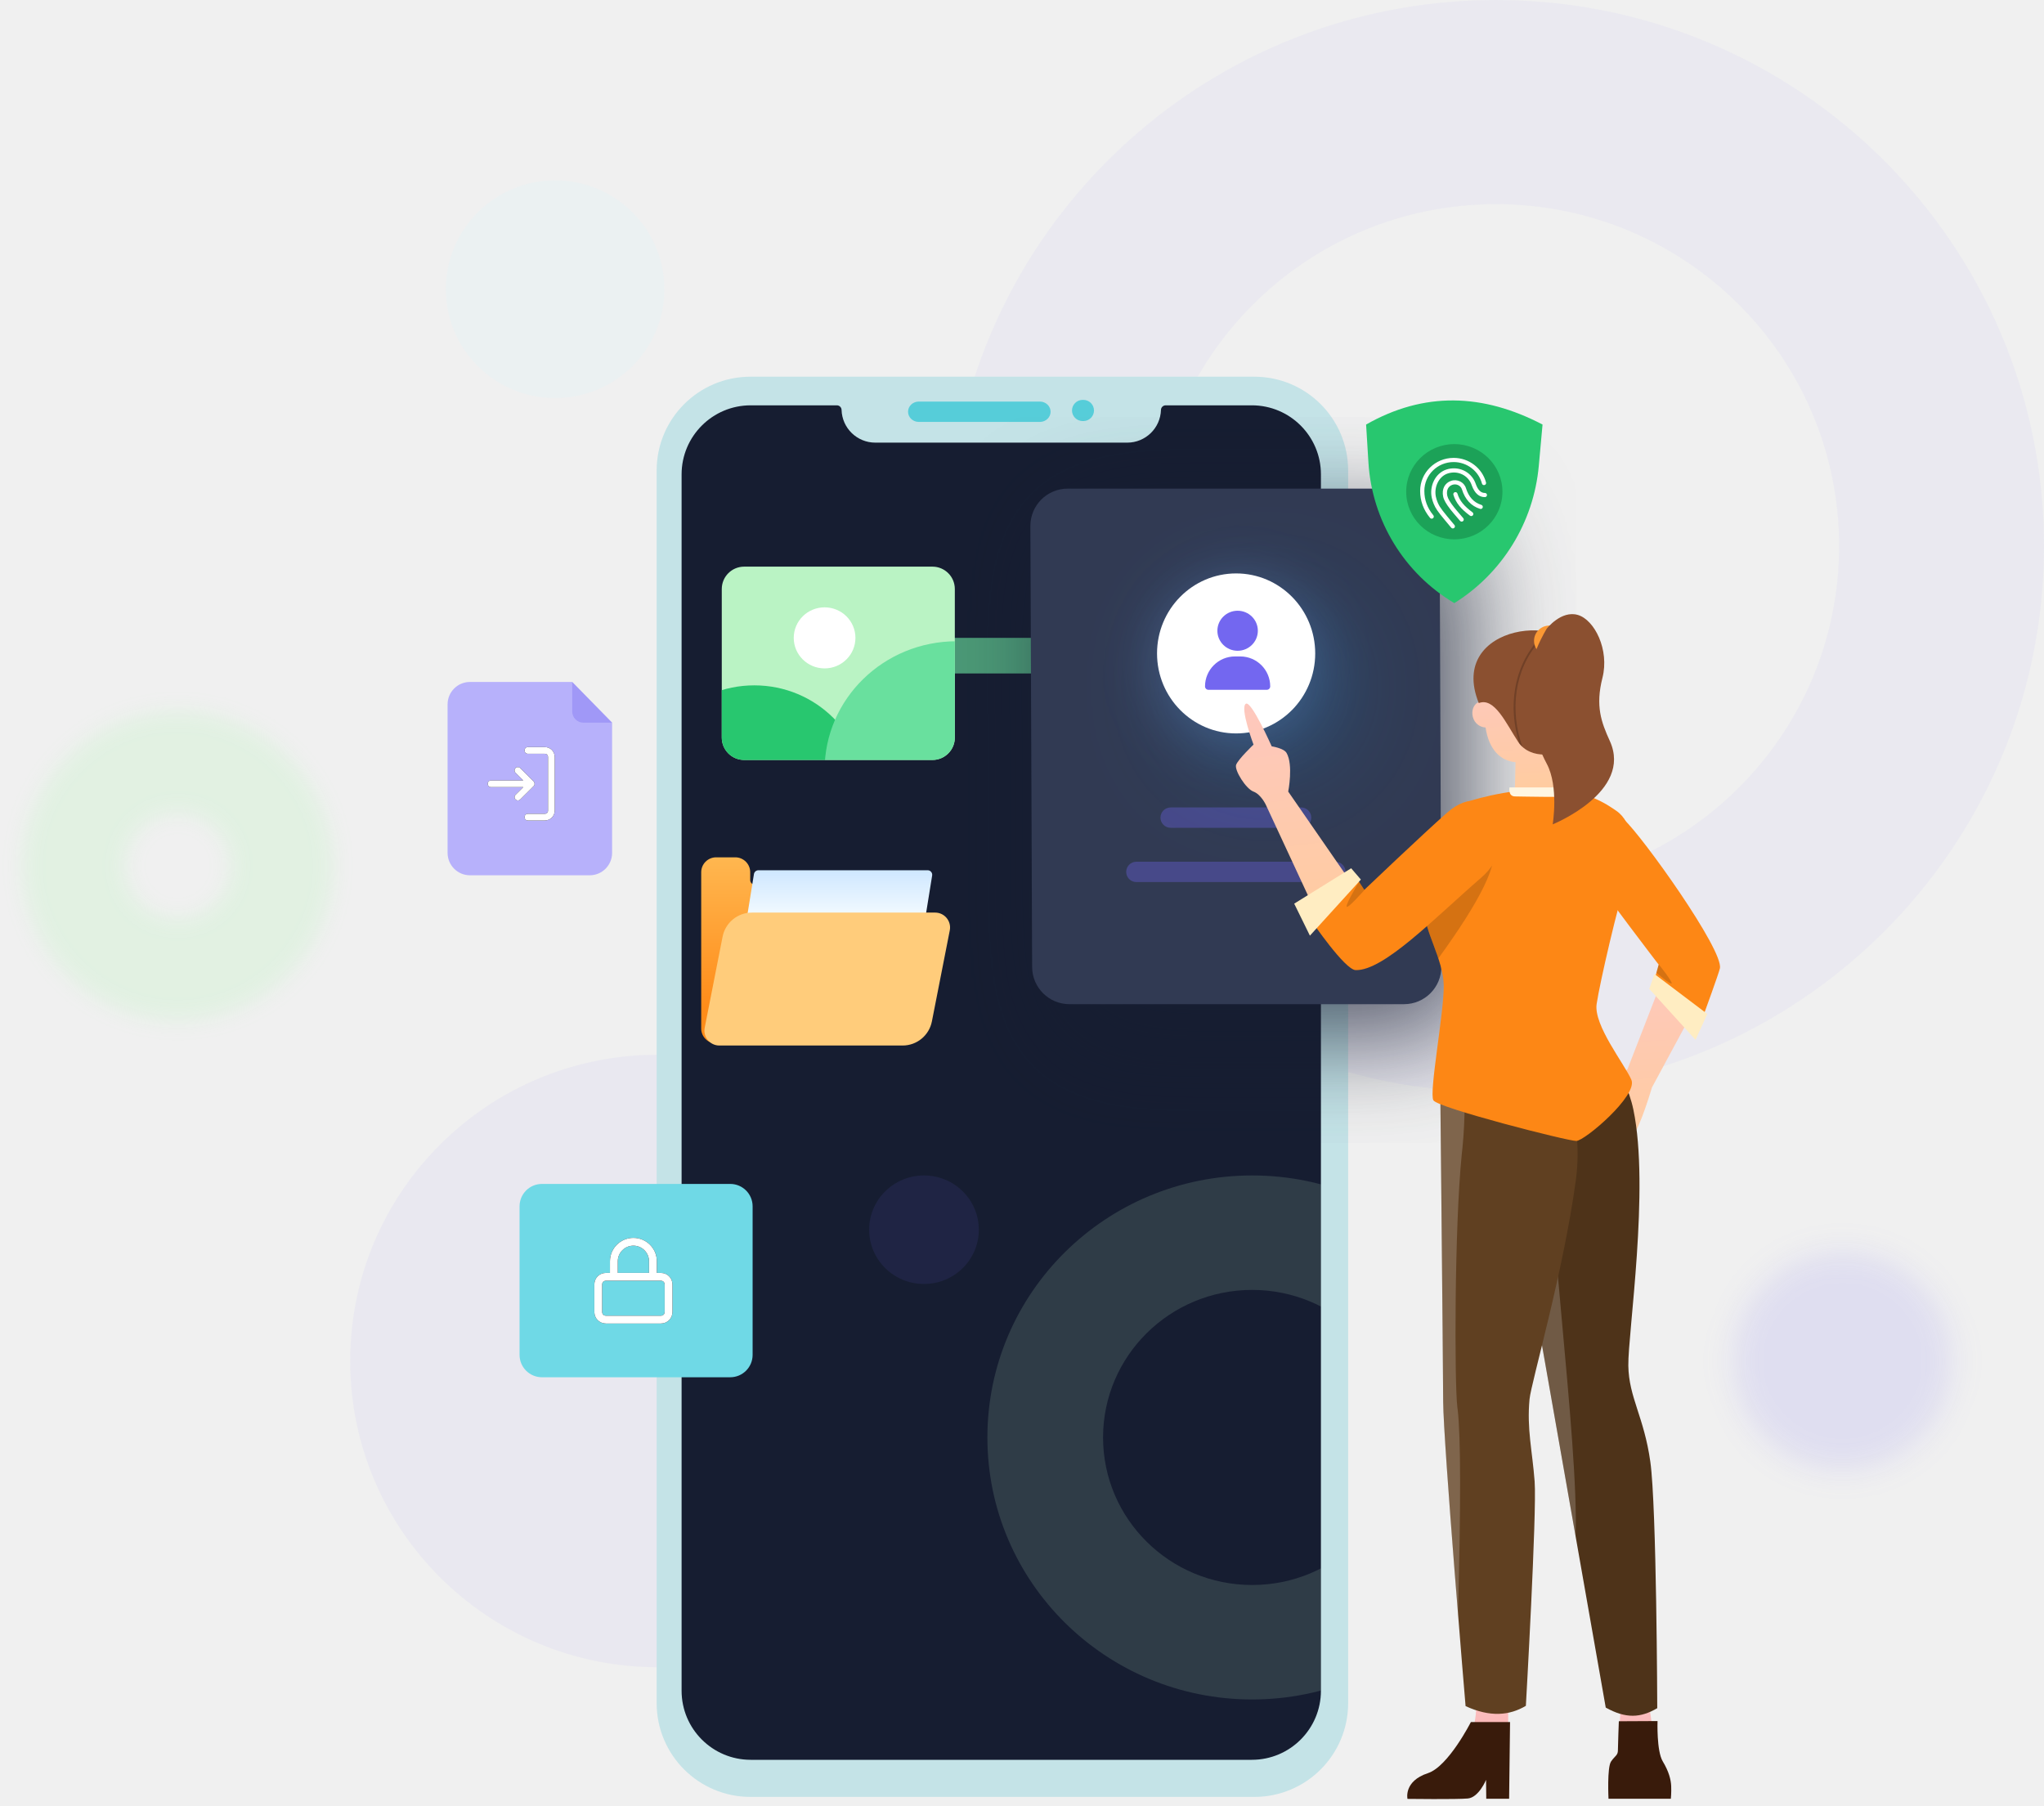
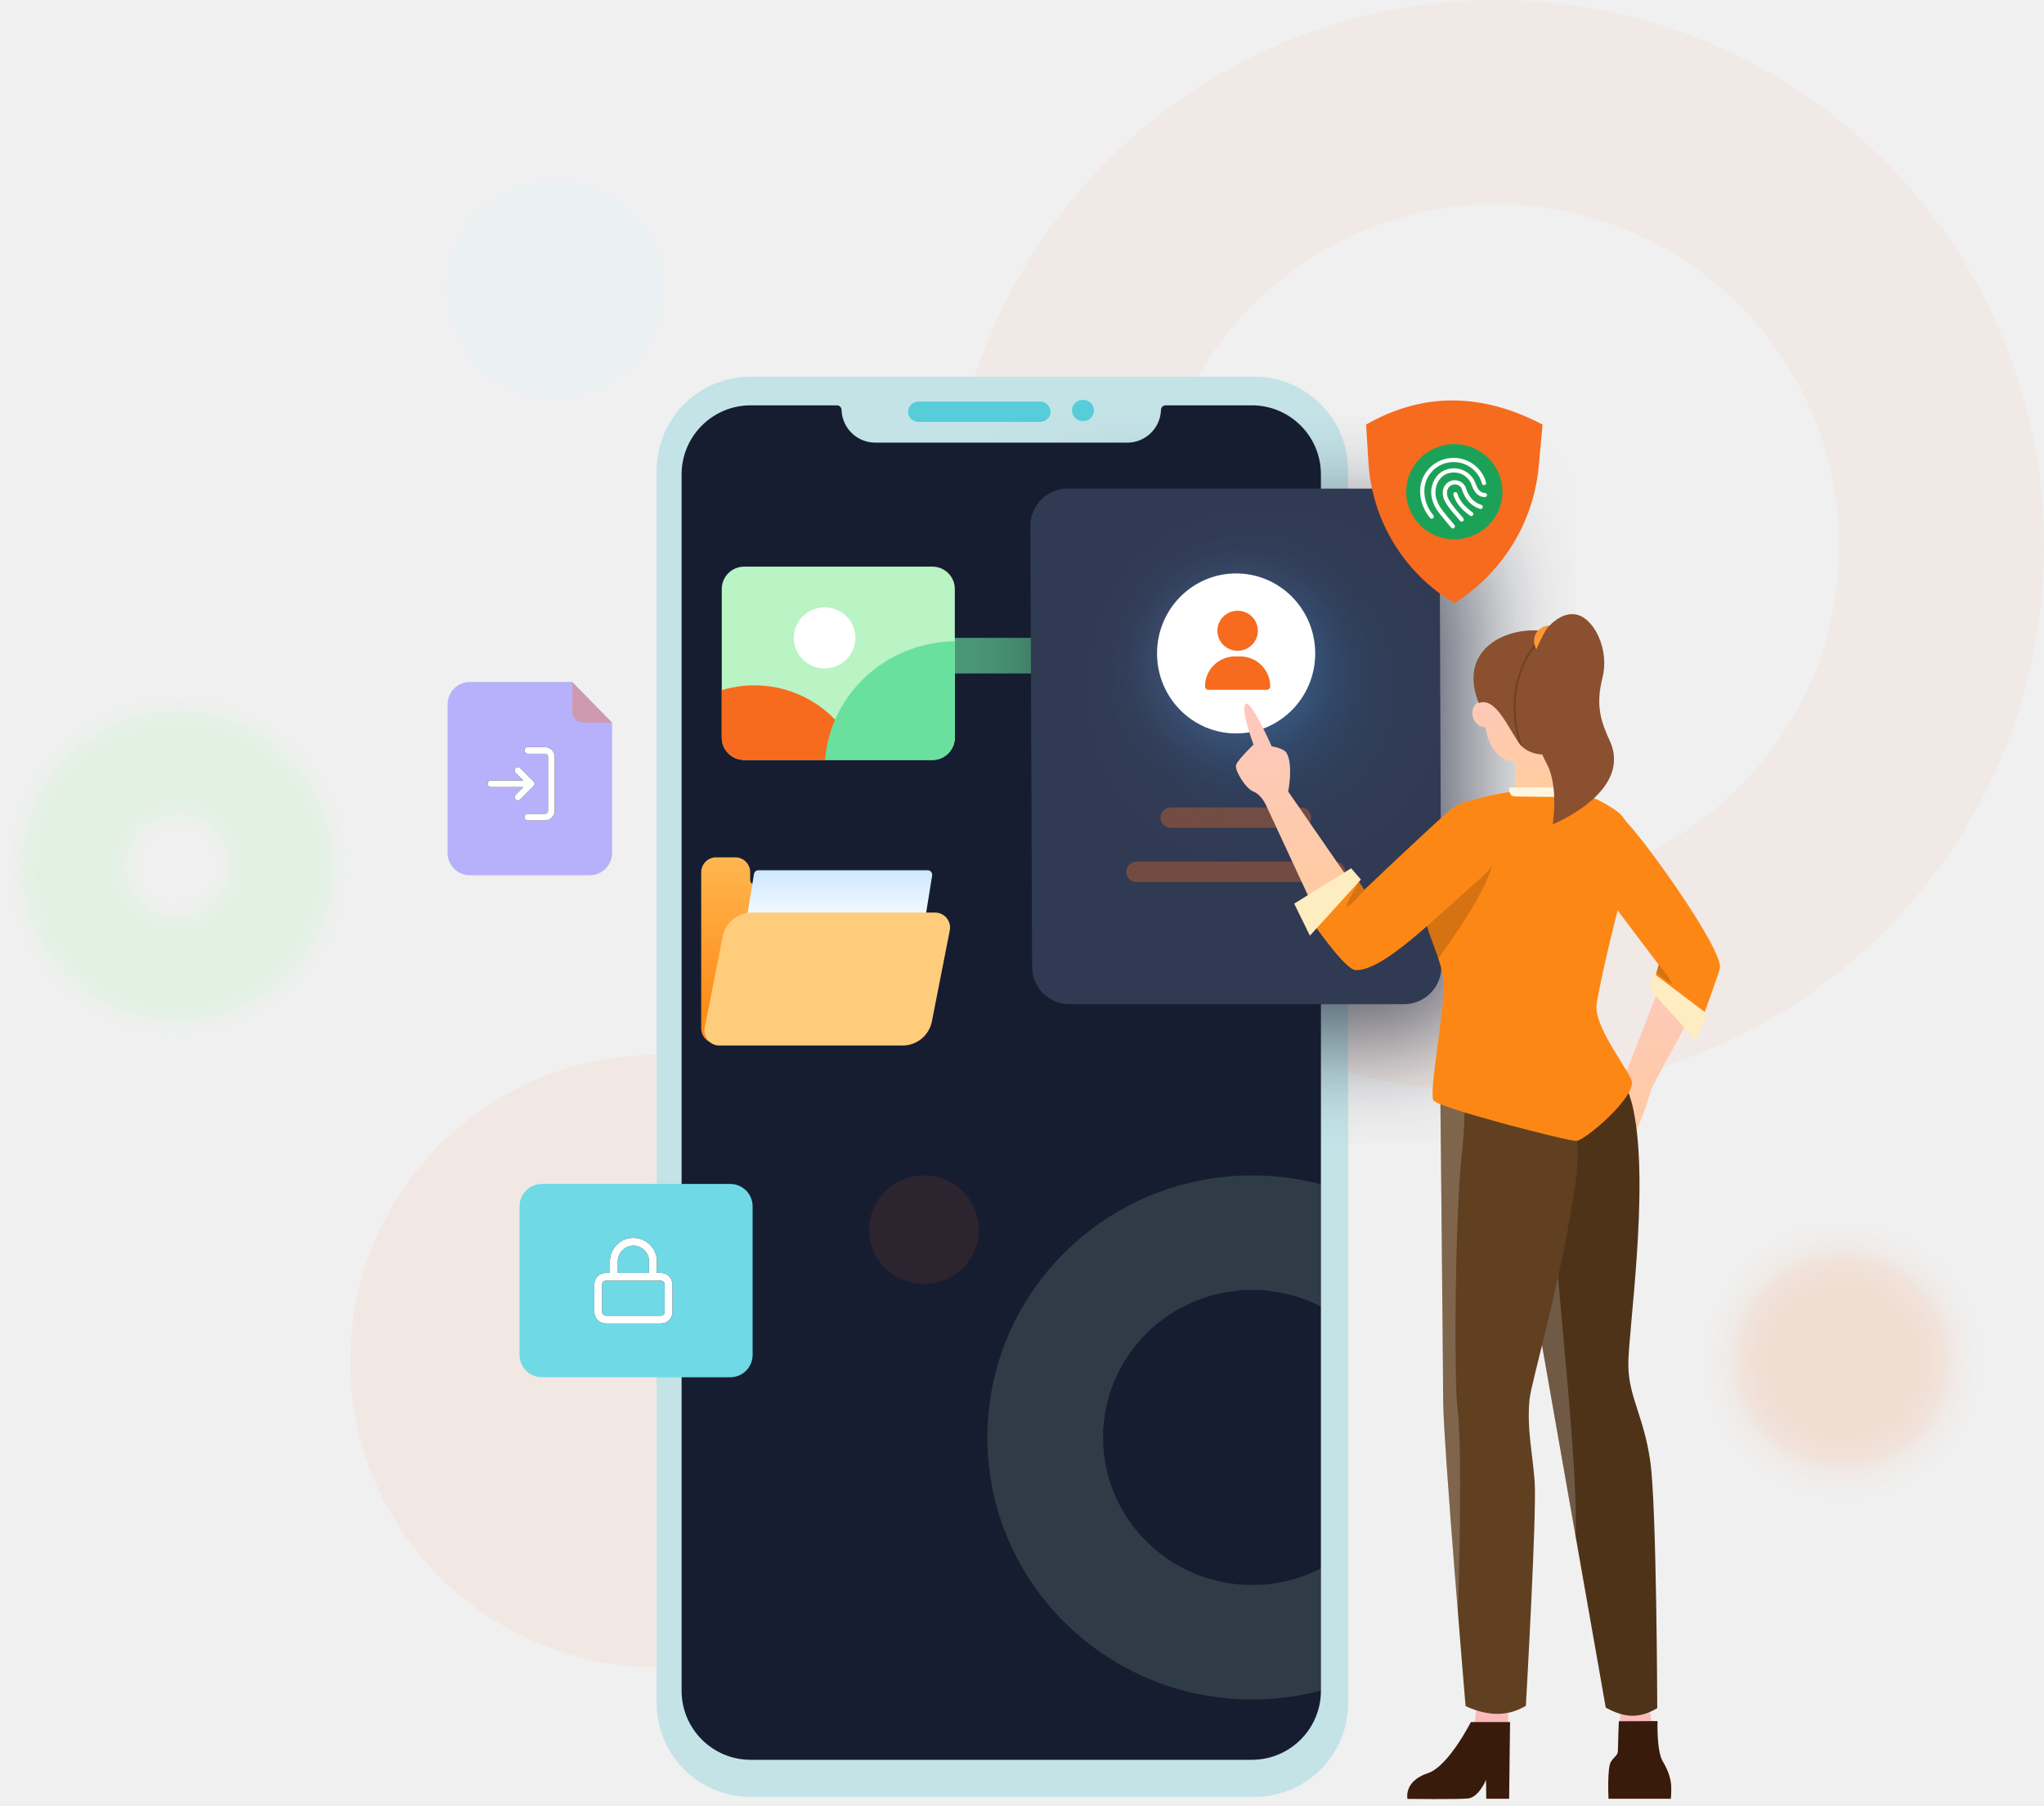
<svg xmlns="http://www.w3.org/2000/svg" width="548" height="484" viewBox="0 0 548 484" fill="none">
  <g id="Illustration">
    <g id="Shape">
-       <path id="Oval" opacity="0.053" fill-rule="evenodd" clip-rule="evenodd" d="M548 146.415C548 65.552 482.211 0 401.056 0C319.901 0 254.111 65.552 254.111 146.415C254.111 227.278 319.901 292.831 401.056 292.831C482.211 292.831 548 227.278 548 146.415ZM309.044 146.415C309.044 95.781 350.239 54.735 401.056 54.735C451.872 54.735 493.067 95.781 493.067 146.415C493.067 197.049 451.872 238.096 401.056 238.096C350.239 238.096 309.044 197.049 309.044 146.415Z" fill="#7367F0" />
+       <path id="Oval" opacity="0.053" fill-rule="evenodd" clip-rule="evenodd" d="M548 146.415C548 65.552 482.211 0 401.056 0C319.901 0 254.111 65.552 254.111 146.415C254.111 227.278 319.901 292.831 401.056 292.831C482.211 292.831 548 227.278 548 146.415ZM309.044 146.415C309.044 95.781 350.239 54.735 401.056 54.735C451.872 54.735 493.067 95.781 493.067 146.415C493.067 197.049 451.872 238.096 401.056 238.096C350.239 238.096 309.044 197.049 309.044 146.415Z" fill="#F66B1D" />
      <g id="Oval_2" opacity="0.141" filter="url(#filter0_f)">
        <path fill-rule="evenodd" clip-rule="evenodd" d="M89.314 232.166C89.314 209.243 70.664 190.659 47.657 190.659C24.651 190.659 6 209.243 6 232.166C6 255.09 24.651 273.673 47.657 273.673C70.664 273.673 89.314 255.09 89.314 232.166ZM33.466 232.166C33.466 224.357 39.82 218.027 47.657 218.027C55.495 218.027 61.848 224.357 61.848 232.166C61.848 239.976 55.495 246.306 47.657 246.306C39.82 246.306 33.466 239.976 33.466 232.166Z" fill="#8BF78F" />
      </g>
-       <ellipse id="Oval_3" cx="176.29" cy="364.898" rx="82.399" ry="82.102" fill="#7367F0" fill-opacity="0.061" />
+       <ellipse id="Oval_3" cx="176.29" cy="364.898" rx="82.399" ry="82.102" fill="#F66B1D" fill-opacity="0.061" />
      <ellipse id="Oval_4" opacity="0.141" cx="148.825" cy="77.541" rx="29.297" ry="29.192" fill="#CEF5FF" />
      <g id="Oval_5" filter="url(#filter1_f)">
-         <ellipse cx="493.983" cy="364.898" rx="29.297" ry="29.192" fill="#7367F0" fill-opacity="0.136" />
+         <ellipse cx="493.983" cy="364.898" rx="29.297" ry="29.192" fill="#F66B1D" fill-opacity="0.136" />
      </g>
    </g>
    <g id="File Organizer">
      <g id="Phone3">
        <path id="Rectangle" fill-rule="evenodd" clip-rule="evenodd" d="M176.051 126.137C176.051 112.254 187.305 101 201.188 101H336.301C350.184 101 361.438 112.254 361.438 126.137V456.637C361.438 470.52 350.184 481.774 336.301 481.774H201.188C187.305 481.774 176.051 470.52 176.051 456.637V126.137Z" fill="#C4E3E7" />
        <g id="Group 48">
          <path id="Rectangle_2" fill-rule="evenodd" clip-rule="evenodd" d="M182.737 127.195C182.737 116.966 191.03 108.673 201.259 108.673H224.364C225.046 108.673 225.605 109.216 225.625 109.898V109.898C225.768 114.787 229.772 118.676 234.663 118.676H302.219C307.11 118.676 311.114 114.787 311.257 109.898V109.898C311.277 109.216 311.835 108.673 312.518 108.673H335.622C345.852 108.673 354.144 116.966 354.144 127.195V453.306C354.144 463.535 345.852 471.828 335.622 471.828H201.259C191.03 471.828 182.737 463.535 182.737 453.306V127.195Z" fill="#161D31" />
          <mask id="mask0" mask-type="alpha" maskUnits="userSpaceOnUse" x="182" y="108" width="173" height="364">
            <path id="Rectangle_3" fill-rule="evenodd" clip-rule="evenodd" d="M182.737 127.195C182.737 116.966 191.03 108.673 201.259 108.673H224.364C225.046 108.673 225.605 109.216 225.625 109.898V109.898C225.768 114.787 229.772 118.676 234.663 118.676H302.219C307.11 118.676 311.114 114.787 311.257 109.898V109.898C311.277 109.216 311.835 108.673 312.518 108.673H335.622C345.852 108.673 354.144 116.966 354.144 127.195V453.306C354.144 463.535 345.852 471.828 335.622 471.828H201.259C191.03 471.828 182.737 463.535 182.737 453.306V127.195Z" fill="white" />
          </mask>
          <g mask="url(#mask0)">
-             <ellipse id="Oval_6" opacity="0.099" cx="247.722" cy="329.703" rx="14.702" ry="14.55" fill="#7367F0" />
+             <ellipse id="Oval_6" opacity="0.099" cx="247.722" cy="329.703" rx="14.702" ry="14.55" fill="#F66B1D" />
            <path id="Oval_7" opacity="0.141" fill-rule="evenodd" clip-rule="evenodd" d="M335.704 315.153C374.906 315.153 406.686 346.604 406.686 385.401C406.686 424.198 374.906 455.649 335.704 455.649C296.501 455.649 264.722 424.198 264.722 385.401C264.722 346.604 296.501 315.153 335.704 315.153ZM335.704 345.844C313.629 345.844 295.733 363.555 295.733 385.401C295.733 407.248 313.629 424.958 335.704 424.958C357.779 424.958 375.674 407.248 375.674 385.401C375.674 363.555 357.779 345.844 335.704 345.844Z" fill="#C8F5D0" />
            <path id="Rectangle_4" fill-rule="evenodd" clip-rule="evenodd" d="M203.617 175.795C203.617 173.158 205.755 171.021 208.391 171.021H329.781C332.417 171.021 334.555 173.158 334.555 175.795V175.795C334.555 178.431 332.417 180.569 329.781 180.569H208.391C205.755 180.569 203.617 178.431 203.617 175.795V175.795Z" fill="#68DE9E" fill-opacity="0.642" />
          </g>
        </g>
        <path id="Path" d="M278.793 107.666C280.378 107.666 281.664 108.888 281.664 110.394C281.664 111.868 280.435 113.068 278.898 113.121L278.793 113.122H246.324C244.738 113.122 243.452 111.901 243.452 110.394C243.452 108.921 244.681 107.721 246.218 107.668L246.324 107.666H278.793Z" fill="#56CDD9" />
        <path id="Path_2" d="M290.429 107.211C292.015 107.211 293.301 108.484 293.301 110.053C293.301 111.588 292.072 112.838 290.535 112.893L290.429 112.895H290.279C288.693 112.895 287.407 111.623 287.407 110.053C287.407 108.519 288.636 107.268 290.173 107.213L290.279 107.211H290.429Z" fill="#56CDD9" />
      </g>
      <g id="Icon54">
        <g id="Group 37">
          <path id="Rectangle_5" fill-rule="evenodd" clip-rule="evenodd" d="M187.996 233.861C187.996 231.652 189.787 229.861 191.996 229.861L197.132 229.861C199.341 229.861 201.132 231.652 201.132 233.861V235.965C201.132 236.638 201.678 237.184 202.351 237.184H243.654C245.864 237.184 247.654 238.975 247.654 241.184V275.755C247.654 277.964 245.864 279.755 243.654 279.755H191.996C189.787 279.755 187.996 277.964 187.996 275.755V233.861Z" fill="url(#paint0_linear)" />
          <path id="Rectangle_6" fill-rule="evenodd" clip-rule="evenodd" d="M202.134 234.351C202.23 233.76 202.74 233.326 203.338 233.326H248.707C249.458 233.326 250.031 233.998 249.911 234.739L243.1 276.997C243.005 277.588 242.495 278.022 241.897 278.022H196.527C195.776 278.022 195.204 277.35 195.323 276.609L202.134 234.351Z" fill="url(#paint1_linear)" />
          <path id="Rectangle_7" fill-rule="evenodd" clip-rule="evenodd" d="M250.713 244.677C253.232 244.677 255.124 246.976 254.638 249.448L249.842 273.86C249.105 277.612 245.816 280.318 241.992 280.318H192.858C190.34 280.318 188.448 278.018 188.933 275.547L193.73 251.135C194.467 247.383 197.756 244.677 201.579 244.677L250.713 244.677Z" fill="#FFCC7B" />
        </g>
      </g>
      <g id="Group 28">
        <path id="Rectangle_8" fill-rule="evenodd" clip-rule="evenodd" d="M120 188.842C120 185.528 122.686 182.842 126 182.842H153.414L164.105 193.754V228.675C164.105 231.989 161.419 234.675 158.105 234.675H126C122.686 234.675 120 231.989 120 228.675V188.842Z" fill="#B7B1FB" />
        <g id="Icon">
          <path id="Mask" fill-rule="evenodd" clip-rule="evenodd" d="M146.031 219.984C147.557 219.984 148.724 218.821 148.724 217.3V202.986C148.724 201.465 147.557 200.302 146.031 200.302H141.543C141.005 200.302 140.646 200.66 140.646 201.197C140.646 201.734 141.005 202.092 141.543 202.092H146.031C146.57 202.092 146.929 202.45 146.929 202.986V217.3C146.929 217.837 146.57 218.195 146.031 218.195H141.543C141.005 218.195 140.646 218.553 140.646 219.089C140.646 219.626 141.005 219.984 141.543 219.984H146.031ZM143.249 209.785C143.338 210.054 143.338 210.322 143.249 210.501C143.249 210.591 143.159 210.68 143.069 210.77L139.479 214.348C139.299 214.527 139.03 214.616 138.85 214.616C138.671 214.616 138.401 214.527 138.222 214.348C137.863 213.99 137.863 213.453 138.222 213.096L140.286 211.038H131.669C131.131 211.038 130.771 210.68 130.771 210.143C130.771 209.607 131.131 209.249 131.669 209.249H140.286L138.222 207.191C137.863 206.833 137.863 206.296 138.222 205.939C138.581 205.581 139.12 205.581 139.479 205.939L143.069 209.517C143.114 209.562 143.136 209.607 143.159 209.651C143.181 209.696 143.204 209.741 143.249 209.785Z" fill="black" />
          <mask id="mask1" mask-type="alpha" maskUnits="userSpaceOnUse" x="130" y="200" width="19" height="20">
            <path id="Mask_2" fill-rule="evenodd" clip-rule="evenodd" d="M146.031 219.984C147.557 219.984 148.724 218.821 148.724 217.3V202.986C148.724 201.465 147.557 200.302 146.031 200.302H141.543C141.005 200.302 140.646 200.66 140.646 201.197C140.646 201.734 141.005 202.092 141.543 202.092H146.031C146.57 202.092 146.929 202.45 146.929 202.986V217.3C146.929 217.837 146.57 218.195 146.031 218.195H141.543C141.005 218.195 140.646 218.553 140.646 219.089C140.646 219.626 141.005 219.984 141.543 219.984H146.031ZM143.249 209.785C143.338 210.054 143.338 210.322 143.249 210.501C143.249 210.591 143.159 210.68 143.069 210.77L139.479 214.348C139.299 214.527 139.03 214.616 138.85 214.616C138.671 214.616 138.401 214.527 138.222 214.348C137.863 213.99 137.863 213.453 138.222 213.096L140.286 211.038H131.669C131.131 211.038 130.771 210.68 130.771 210.143C130.771 209.607 131.131 209.249 131.669 209.249H140.286L138.222 207.191C137.863 206.833 137.863 206.296 138.222 205.939C138.581 205.581 139.12 205.581 139.479 205.939L143.069 209.517C143.114 209.562 143.136 209.607 143.159 209.651C143.181 209.696 143.204 209.741 143.249 209.785Z" fill="white" />
          </mask>
          <g mask="url(#mask1)">
            <g id="Icon Color">
              <rect id="ð¨ Icon Color" x="128.977" y="199.408" width="21.543" height="21.471" fill="white" />
            </g>
          </g>
        </g>
-         <path id="Path_3" opacity="0.34" d="M164.106 193.754H156.414C154.757 193.754 153.414 192.411 153.414 190.754V182.842L164.106 193.754Z" fill="#7367F0" />
+         <path id="Path_3" opacity="0.34" d="M164.106 193.754H156.414C154.757 193.754 153.414 192.411 153.414 190.754V182.842L164.106 193.754Z" fill="#F66B1D" />
      </g>
      <g id="Group">
        <path id="Rectangle_9" fill-rule="evenodd" clip-rule="evenodd" d="M139.296 323.427C139.296 320.113 141.982 317.427 145.296 317.427H195.778C199.092 317.427 201.778 320.113 201.778 323.427V363.26C201.778 366.574 199.092 369.26 195.778 369.26H145.296C141.982 369.26 139.296 366.574 139.296 363.26V323.427Z" fill="#6FD9E6" />
        <g id="Icon_2">
          <path id="Mask_3" fill-rule="evenodd" clip-rule="evenodd" d="M177.147 341.283H176.1V338.152C176.1 334.708 173.272 331.89 169.816 331.89C166.36 331.89 163.533 334.708 163.533 338.152V341.283H162.485C160.705 341.283 159.344 342.64 159.344 344.415V351.721C159.344 353.495 160.705 354.852 162.485 354.852H177.147C178.927 354.852 180.289 353.495 180.289 351.721V344.415C180.289 342.64 178.927 341.283 177.147 341.283ZM165.627 338.152C165.627 335.856 167.512 333.977 169.816 333.977C172.12 333.977 174.005 335.856 174.005 338.152V341.283H165.627V338.152ZM177.147 352.764C177.775 352.764 178.194 352.347 178.194 351.721V344.415C178.194 343.788 177.775 343.371 177.147 343.371H162.485C161.857 343.371 161.438 343.788 161.438 344.415V351.721C161.438 352.347 161.857 352.764 162.485 352.764H177.147Z" fill="black" />
          <mask id="mask2" mask-type="alpha" maskUnits="userSpaceOnUse" x="159" y="331" width="22" height="24">
            <path id="Mask_4" fill-rule="evenodd" clip-rule="evenodd" d="M177.147 341.283H176.1V338.152C176.1 334.708 173.272 331.89 169.816 331.89C166.36 331.89 163.533 334.708 163.533 338.152V341.283H162.485C160.705 341.283 159.344 342.64 159.344 344.415V351.721C159.344 353.495 160.705 354.852 162.485 354.852H177.147C178.927 354.852 180.289 353.495 180.289 351.721V344.415C180.289 342.64 178.927 341.283 177.147 341.283ZM165.627 338.152C165.627 335.856 167.512 333.977 169.816 333.977C172.12 333.977 174.005 335.856 174.005 338.152V341.283H165.627V338.152ZM177.147 352.764C177.775 352.764 178.194 352.347 178.194 351.721V344.415C178.194 343.788 177.775 343.371 177.147 343.371H162.485C161.857 343.371 161.438 343.788 161.438 344.415V351.721C161.438 352.347 161.857 352.764 162.485 352.764H177.147Z" fill="white" />
          </mask>
          <g mask="url(#mask2)">
            <g id="Icon Color_2">
              <rect id="ð¨ Icon Color_2" x="157.249" y="330.846" width="25.134" height="25.049" fill="white" />
            </g>
          </g>
        </g>
      </g>
      <g id="Group 34">
        <path id="Rectangle_10" d="M193.509 157.924C193.509 154.61 196.195 151.924 199.509 151.924H249.991C253.305 151.924 255.991 154.61 255.991 157.924V197.757C255.991 201.071 253.305 203.757 249.991 203.757H199.509C196.195 203.757 193.509 201.071 193.509 197.757V157.924Z" fill="#BAF3C4" />
        <mask id="mask3" mask-type="alpha" maskUnits="userSpaceOnUse" x="193" y="151" width="63" height="53">
          <path id="Rectangle_11" d="M193.509 157.924C193.509 154.61 196.195 151.924 199.509 151.924H249.991C253.305 151.924 255.991 154.61 255.991 157.924V197.757C255.991 201.071 253.305 203.757 249.991 203.757H199.509C196.195 203.757 193.509 201.071 193.509 197.757V157.924Z" fill="white" />
        </mask>
        <g mask="url(#mask3)">
          <ellipse id="Oval_8" cx="221.074" cy="171.021" rx="8.27" ry="8.184" fill="white" />
-           <ellipse id="Oval_9" cx="202.238" cy="213.306" rx="29.863" ry="29.554" fill="#28C76F" />
+           <ellipse id="Oval_9" cx="202.238" cy="213.306" rx="29.863" ry="29.554" fill="#F66B1D" />
          <ellipse id="Oval_10" cx="256.45" cy="206.485" rx="35.376" ry="34.556" fill="#69E09E" />
        </g>
      </g>
      <g id="Group 23">
        <g id="Rectangle_12" filter="url(#filter2_d)">
          <path fill-rule="evenodd" clip-rule="evenodd" d="M276.246 141.049C276.224 135.51 280.708 131.009 286.246 131.009L375.958 131.009C381.465 131.009 385.936 135.462 385.958 140.969L386.429 259.191C386.451 264.729 381.968 269.231 376.429 269.231H286.718C281.21 269.231 276.74 264.778 276.718 259.271L276.246 141.049Z" fill="#313A53" />
        </g>
-         <path id="Rectangle_13" opacity="0.34" d="M311.123 219.216C311.123 217.71 312.344 216.488 313.851 216.488H348.825C350.332 216.488 351.553 217.71 351.553 219.216V219.216C351.553 220.723 350.332 221.944 348.825 221.944H313.851C312.344 221.944 311.123 220.723 311.123 219.216V219.216Z" fill="#7367F0" />
-         <path id="Rectangle_14" opacity="0.34" d="M301.935 233.766C301.935 232.259 303.156 231.038 304.663 231.038H358.014C359.52 231.038 360.742 232.259 360.742 233.766V233.766C360.742 235.273 359.52 236.494 358.014 236.494H304.663C303.156 236.494 301.935 235.273 301.935 233.766V233.766Z" fill="#7367F0" />
+         <path id="Rectangle_13" opacity="0.34" d="M311.123 219.216C311.123 217.71 312.344 216.488 313.851 216.488H348.825C350.332 216.488 351.553 217.71 351.553 219.216V219.216C351.553 220.723 350.332 221.944 348.825 221.944H313.851C312.344 221.944 311.123 220.723 311.123 219.216V219.216Z" fill="#F66B1D" />
+         <path id="Rectangle_14" opacity="0.34" d="M301.935 233.766C301.935 232.259 303.156 231.038 304.663 231.038H358.014C359.52 231.038 360.742 232.259 360.742 233.766V233.766C360.742 235.273 359.52 236.494 358.014 236.494H304.663C303.156 236.494 301.935 235.273 301.935 233.766V233.766Z" fill="#F66B1D" />
        <g id="Icon8">
          <g id="Oval_11" filter="url(#filter3_dd)">
            <ellipse cx="331.407" cy="175.192" rx="21.203" ry="21.45" fill="white" />
          </g>
          <g id="Group 70">
-             <path id="Combined Shape" fill-rule="evenodd" clip-rule="evenodd" d="M331.807 174.481C334.802 174.481 337.231 172.078 337.231 169.113C337.231 166.149 334.802 163.746 331.807 163.746C328.811 163.746 326.383 166.149 326.383 169.113C326.383 172.078 328.811 174.481 331.807 174.481ZM331.097 176.001C326.663 176.001 323.068 179.595 323.068 184.029C323.068 184.536 323.479 184.947 323.986 184.947H339.628C340.134 184.947 340.545 184.536 340.545 184.029C340.545 179.595 336.951 176.001 332.517 176.001H331.097Z" fill="#7367F0" />
+             <path id="Combined Shape" fill-rule="evenodd" clip-rule="evenodd" d="M331.807 174.481C334.802 174.481 337.231 172.078 337.231 169.113C337.231 166.149 334.802 163.746 331.807 163.746C328.811 163.746 326.383 166.149 326.383 169.113C326.383 172.078 328.811 174.481 331.807 174.481ZM331.097 176.001C326.663 176.001 323.068 179.595 323.068 184.029C323.068 184.536 323.479 184.947 323.986 184.947H339.628C340.134 184.947 340.545 184.536 340.545 184.029C340.545 179.595 336.951 176.001 332.517 176.001H331.097Z" fill="#F66B1D" />
          </g>
        </g>
      </g>
      <g id="Wom3.5">
        <g id="RArm">
          <path id="Path_4" fill-rule="evenodd" clip-rule="evenodd" d="M436.346 286.631C436.346 286.631 426.071 296.69 426.701 297.674C427.331 298.664 432.509 296.363 432.509 296.363C432.509 296.363 426.049 306.93 427.378 307.742C428.707 308.554 435.504 306.91 437.588 304.732C439.672 302.554 442.889 291.562 442.889 291.562L458.517 262.597L447.183 258.715L436.346 286.631Z" fill="url(#paint2_linear)" />
          <path id="Path_5" fill-rule="evenodd" clip-rule="evenodd" d="M425.853 233.087C430.168 239.723 444.693 258.633 444.693 258.633L443.635 262.406L456.984 271.463C456.984 271.463 460.776 261.095 461.105 259.636C462.19 254.825 440.26 224.12 435.35 219.683C427.618 212.697 419.258 222.947 425.853 233.087Z" fill="#FD8715" />
          <path id="Path_6" fill-rule="evenodd" clip-rule="evenodd" d="M448.166 263.653C448.415 263.173 444.716 258.565 444.716 258.565L444.089 260.806C444.089 260.806 447.917 264.134 448.166 263.653Z" fill="black" fill-opacity="0.16" />
          <path id="Path 70" fill-rule="evenodd" clip-rule="evenodd" d="M443.552 261.14L457.734 271.858L454.574 278.79L442.174 265.14L443.552 261.14Z" fill="#FFEDC2" />
        </g>
        <g id="RLeg">
          <path id="Path_7" fill-rule="evenodd" clip-rule="evenodd" d="M434.6 456.208L433.812 469.49L443.91 469.75L442.012 456.208H434.6Z" fill="url(#paint3_linear)" />
          <path id="Path_8" fill-rule="evenodd" clip-rule="evenodd" d="M444.389 461.44C444.389 461.44 444.105 469.439 445.779 472.232C447.463 475.024 447.974 477.189 448.048 478.859C448.128 480.65 447.957 482.272 447.957 482.272H431.244C431.244 482.272 430.826 473.856 431.933 472.269C433.039 470.683 433.766 470.655 433.766 469.253C433.774 467.851 434.014 461.493 434.014 461.493L444.389 461.44Z" fill="#391B0B" />
          <path id="Path_9" fill-rule="evenodd" clip-rule="evenodd" d="M399.024 278.88L425.219 276.062L425.604 276.416C427.471 278.176 435.584 286.352 437.916 297.527C442.317 318.624 436.426 357.589 436.557 366.134C436.681 374.678 440.761 379.833 442.456 391.914C444.152 403.995 444.312 457.987 444.312 457.987C439.817 460.623 435.861 460.812 430.502 457.828L399.024 278.88Z" fill="#4E3319" />
          <path id="Path_10" fill-rule="evenodd" clip-rule="evenodd" d="M422.423 411.899L399.024 278.88L413.589 277.313C414.238 323.523 423.295 385.987 422.423 411.899Z" fill="white" fill-opacity="0.192" />
        </g>
        <g id="LLeg">
          <path id="Path_11" fill-rule="evenodd" clip-rule="evenodd" d="M404.39 454.811L395.779 454.949C395.779 454.949 396.345 463.795 393.034 466.791L392.853 466.948C388.856 470.263 404.277 469.067 404.277 469.067L404.39 454.811Z" fill="url(#paint4_linear)" />
          <path id="Path_12" fill-rule="evenodd" clip-rule="evenodd" d="M404.847 461.706L404.599 482.264L398.467 482.269L398.414 477.203C398.414 477.203 396.48 481.926 393.524 482.199C390.56 482.472 377.35 482.304 377.35 482.304C377.35 482.304 376.252 477.562 382.828 475.408C388.297 473.618 394.345 461.706 394.345 461.706H404.847Z" fill="#391B0B" />
          <path id="Path_13" fill-rule="evenodd" clip-rule="evenodd" d="M386.031 280.708L415.445 279.722L415.665 280.124C417.092 282.804 424.913 298.489 422.498 316.319C419.109 341.345 410.492 370.683 410.07 375.165C409.318 383.155 410.822 388.941 411.439 397.194C412.056 405.448 409.087 457.355 409.087 457.355C404.722 459.953 399.528 460.463 392.925 457.434C392.925 457.434 386.964 386.928 386.92 375.77C386.876 364.612 386.031 280.708 386.031 280.708Z" fill="#604021" />
          <path id="Path_14" fill-rule="evenodd" clip-rule="evenodd" d="M392.084 307.777L391.889 309.631C389.928 329.183 389.943 370.705 390.702 377.109L390.806 377.934C391.648 385.16 391.676 403.505 390.888 432.97L389.864 420.255C387.921 395.79 386.94 380.961 386.92 375.77L386.884 370.396C386.715 348.67 386.031 280.708 386.031 280.708L392.235 280.5C392.898 291.229 392.847 300.321 392.084 307.777Z" fill="white" fill-opacity="0.192" />
        </g>
        <g id="Head">
          <path id="Path_15" fill-rule="evenodd" clip-rule="evenodd" d="M397.247 188.036C393.628 188.428 393.884 194.725 398.29 195.054C399.19 201.124 402.402 204.016 406.317 204.351L406.1 213.533L423.418 213.523C423.418 213.523 418.542 207.036 418.785 198.157C419.028 189.276 418.622 180.934 418.622 180.934L396.19 181.333L397.247 188.036Z" fill="url(#paint5_linear)" />
          <path id="Path_16" fill-rule="evenodd" clip-rule="evenodd" d="M396.459 188.508C400.674 186.858 403.788 193.961 407.013 198.898C410.239 203.835 418.595 202.996 419.747 198.898C424.107 189.922 427.865 177.72 422.776 176.718C422.06 163.746 387.752 166.809 396.459 188.508Z" fill="#8B5030" />
          <path id="Combined Shape_2" fill-rule="evenodd" clip-rule="evenodd" d="M419.947 171.56H412.536H412.425L412.35 171.642C405.75 178.933 404.266 189.665 407.337 199.352C407.59 199.679 407.867 199.976 408.164 200.246C404.697 190.467 406.016 179.456 412.647 172.06H420.542C420.354 171.886 420.155 171.719 419.947 171.56Z" fill="black" fill-opacity="0.199" />
          <ellipse id="Oval_12" cx="415.413" cy="171.81" rx="4.135" ry="4.092" fill="#FB9934" />
        </g>
        <g id="Body">
          <path id="Path_17" fill-rule="evenodd" clip-rule="evenodd" d="M392.702 215.311C388.838 220.928 382.399 239.993 382.034 244.282C381.622 249.229 386.981 257.11 387.07 264.272C387.148 271.435 383.072 293.001 384.297 295.016C385.512 297.031 420.347 305.95 422.62 305.902C424.883 305.853 439.172 293.714 437.379 289.518C435.576 285.323 427.209 274.898 428.062 269.182C428.904 263.467 433.797 242.37 436.227 235.189C438.647 228.009 437.84 220.47 433.323 217.38C431.088 215.852 425.125 211.508 414.505 211.528C403.885 211.548 393.002 214.875 392.702 215.311Z" fill="#FD8715" />
          <path id="Path 68" fill-rule="evenodd" clip-rule="evenodd" d="M404.693 211.117C404.693 211.117 404.247 213.533 406.203 213.533C408.16 213.533 421.283 213.96 423.06 213.197C424.837 212.433 424.304 211.117 424.304 211.117H404.693Z" fill="#FFF6E1" />
          <path id="Path_18" fill-rule="evenodd" clip-rule="evenodd" d="M387.095 227.46L387.214 227.401C394.369 223.865 398.667 223.709 400.108 226.932C401.971 231.098 397.141 241.108 385.619 256.963C384.037 252.155 381.761 247.57 382.034 244.282C382.246 241.8 384.491 234.369 387.095 227.46Z" fill="black" fill-opacity="0.16" />
        </g>
        <g id="LArm">
          <path id="Path_19" fill-rule="evenodd" clip-rule="evenodd" d="M339.362 215.75C339.362 215.75 338.073 212.981 336.047 212.231C334.021 211.482 330.922 206.519 331.401 205.078C331.88 203.637 336.072 199.64 336.072 199.64C336.072 199.64 332.366 189.799 334.007 188.688C335.457 187.707 340.944 200.103 340.944 200.103C340.944 200.103 344.17 200.584 344.915 201.851C346.791 205.046 345.373 212.231 345.373 212.231L364.416 239.772L355.678 250.86L339.362 215.75Z" fill="url(#paint6_linear)" />
          <path id="Path_20" fill-rule="evenodd" clip-rule="evenodd" d="M387.976 217.886C381.536 223.548 365.782 238.571 365.782 238.571C365.782 238.571 363.441 235.022 363.441 235.022L351.66 246.961C351.66 246.961 360.547 260.007 363.441 260.098C370.982 260.335 384.493 246.246 397.195 235.244C408.583 225.38 399.982 207.33 387.976 217.886Z" fill="#FD8715" />
          <path id="Path_21" fill-rule="evenodd" clip-rule="evenodd" d="M365.829 238.589C365.829 238.589 361.41 243.647 361.045 243.095C360.681 242.544 364.379 236.395 364.379 236.395L365.829 238.589Z" fill="black" fill-opacity="0.16" />
          <path id="Path 69" fill-rule="evenodd" clip-rule="evenodd" d="M364.852 235.826L351.188 250.861L346.979 242.281L362.253 232.795L364.852 235.826Z" fill="#FFEDC2" />
        </g>
        <path id="Path_22" fill-rule="evenodd" clip-rule="evenodd" d="M414.689 168.553C414.689 168.553 418.558 163.565 423.026 164.874C427.494 166.182 431.536 174.204 429.617 181.744C427.707 189.285 429.282 193.586 431.598 198.668C437.82 212.339 416.278 221.019 416.278 221.019C416.278 221.019 417.959 210.889 414.689 204.772C411.322 198.472 409.41 190.394 409.41 185.45C409.41 176.854 414.689 168.553 414.689 168.553Z" fill="#8B5030" />
      </g>
      <g id="Group 39">
-         <path id="Rectangle_15" fill-rule="evenodd" clip-rule="evenodd" d="M366.255 113.828C381.822 104.951 397.601 105.476 413.558 113.828L412.552 124.915C411.179 140.047 402.798 153.663 389.906 161.705V161.705V161.705C376.456 153.719 367.833 139.592 366.877 123.979L366.255 113.828Z" fill="#28C76F" />
+         <path id="Rectangle_15" fill-rule="evenodd" clip-rule="evenodd" d="M366.255 113.828C381.822 104.951 397.601 105.476 413.558 113.828L412.552 124.915C411.179 140.047 402.798 153.663 389.906 161.705V161.705V161.705C376.456 153.719 367.833 139.592 366.877 123.979L366.255 113.828Z" fill="#F66B1D" />
        <ellipse id="Oval_13" cx="389.907" cy="131.836" rx="12.901" ry="12.767" fill="#1CA258" />
        <g id="Group 40">
          <path id="Path_23" fill-rule="evenodd" clip-rule="evenodd" d="M389.722 122.766C393.825 122.766 397.377 125.503 398.407 129.363C398.487 129.661 398.307 129.967 398.006 130.045C397.704 130.124 397.396 129.946 397.316 129.648C396.416 126.277 393.31 123.883 389.722 123.883C385.385 123.883 381.87 127.35 381.87 131.625C381.87 134.038 382.669 136.208 384.279 138.153C384.476 138.392 384.44 138.744 384.199 138.939C383.958 139.135 383.602 139.1 383.405 138.861C381.633 136.718 380.741 134.299 380.741 131.625C380.741 126.732 384.763 122.766 389.722 122.766Z" fill="white" />
          <path id="Path_24" fill-rule="evenodd" clip-rule="evenodd" d="M387.726 125.908C390.921 124.819 394.369 126.395 395.547 129.476L395.612 129.652C396.217 131.392 397.041 132.18 398.095 132.167C398.407 132.163 398.662 132.41 398.666 132.718C398.67 133.027 398.421 133.28 398.109 133.284C396.538 133.303 395.372 132.239 394.621 130.227L394.544 130.015C393.637 127.407 390.764 126.054 388.094 126.964C385.691 127.783 384.406 130.678 384.971 133.23C385.081 133.727 385.22 134.173 385.399 134.603L385.56 134.974C386.096 136.146 386.793 137.025 389.939 140.768C390.138 141.005 390.106 141.357 389.866 141.554C389.626 141.752 389.271 141.719 389.071 141.482L387.384 139.464C385.359 137.019 384.901 136.322 384.391 135.113L384.355 135.028C384.15 134.537 383.992 134.028 383.868 133.469C383.189 130.403 384.732 126.928 387.726 125.908Z" fill="white" />
          <path id="Path_25" fill-rule="evenodd" clip-rule="evenodd" d="M389.03 128.924C390.684 128.36 392.514 129.24 393.029 130.887C393.77 133.259 395.136 134.733 397.15 135.366C397.447 135.459 397.612 135.773 397.518 136.067C397.423 136.361 397.106 136.524 396.809 136.431C394.425 135.682 392.797 133.924 391.95 131.217C391.627 130.181 390.457 129.619 389.397 129.98C388.269 130.364 387.71 131.442 388.018 132.917C388.174 133.666 388.793 134.687 389.847 136.018L390.026 136.242C390.174 136.426 390.33 136.614 390.498 136.815L392.312 138.939C392.51 139.177 392.477 139.529 392.237 139.725C391.996 139.922 391.64 139.888 391.442 139.651L389.991 137.956L389.628 137.527C389.456 137.322 389.297 137.128 389.144 136.94L388.779 136.478C387.729 135.126 387.104 134.06 386.912 133.143C386.494 131.137 387.343 129.498 389.03 128.924Z" fill="white" />
          <path id="Path_26" fill-rule="evenodd" clip-rule="evenodd" d="M390.034 131.966C390.332 131.876 390.648 132.042 390.739 132.337C391.347 134.302 392.539 135.697 394.78 137.362C395.029 137.547 395.079 137.897 394.892 138.144C394.705 138.39 394.351 138.44 394.102 138.255C391.688 136.461 390.351 134.896 389.66 132.664C389.568 132.369 389.736 132.056 390.034 131.966Z" fill="white" />
        </g>
      </g>
    </g>
  </g>
  <defs>
    <filter id="filter0_f" x="0.563" y="185.223" width="94.187" height="93.887" filterUnits="userSpaceOnUse" color-interpolation-filters="sRGB">
      <feFlood flood-opacity="0" result="BackgroundImageFix" />
      <feBlend mode="normal" in="SourceGraphic" in2="BackgroundImageFix" result="shape" />
      <feGaussianBlur stdDeviation="2.718" result="effect1_foregroundBlur" />
    </filter>
    <filter id="filter1_f" x="456.531" y="327.551" width="74.904" height="74.693" filterUnits="userSpaceOnUse" color-interpolation-filters="sRGB">
      <feFlood flood-opacity="0" result="BackgroundImageFix" />
      <feBlend mode="normal" in="SourceGraphic" in2="BackgroundImageFix" result="shape" />
      <feGaussianBlur stdDeviation="4.077" result="effect1_foregroundBlur" />
    </filter>
    <filter id="filter2_d" x="256.246" y="112.009" width="166.183" height="194.222" filterUnits="userSpaceOnUse" color-interpolation-filters="sRGB">
      <feFlood flood-opacity="0" result="BackgroundImageFix" />
      <feColorMatrix in="SourceAlpha" type="matrix" values="0 0 0 0 0 0 0 0 0 0 0 0 0 0 0 0 0 0 127 0" />
      <feOffset dx="8" dy="9" />
      <feGaussianBlur stdDeviation="14" />
      <feColorMatrix type="matrix" values="0 0 0 0 0.086 0 0 0 0 0.114 0 0 0 0 0.192 0 0 0 0.7 0" />
      <feBlend mode="normal" in2="BackgroundImageFix" result="effect1_dropShadow" />
      <feBlend mode="normal" in="SourceGraphic" in2="effect1_dropShadow" result="shape" />
    </filter>
    <filter id="filter3_dd" x="290.204" y="134.743" width="98.405" height="98.899" filterUnits="userSpaceOnUse" color-interpolation-filters="sRGB">
      <feFlood flood-opacity="0" result="BackgroundImageFix" />
      <feColorMatrix in="SourceAlpha" type="matrix" values="0 0 0 0 0 0 0 0 0 0 0 0 0 0 0 0 0 0 127 0" />
      <feOffset dx="8" dy="9" />
      <feGaussianBlur stdDeviation="14" />
      <feColorMatrix type="matrix" values="0 0 0 0 0.076 0 0 0 0 0.583 0 0 0 0 0.879 0 0 0 0.229 0" />
      <feBlend mode="normal" in2="BackgroundImageFix" result="effect1_dropShadow" />
      <feColorMatrix in="SourceAlpha" type="matrix" values="0 0 0 0 0 0 0 0 0 0 0 0 0 0 0 0 0 0 127 0" />
      <feOffset dy="2" />
      <feGaussianBlur stdDeviation="7.5" />
      <feColorMatrix type="matrix" values="0 0 0 0 0.504 0 0 0 0 0.7 0 0 0 0 1 0 0 0 0.234 0" />
      <feBlend mode="normal" in2="effect1_dropShadow" result="effect2_dropShadow" />
      <feBlend mode="normal" in="SourceGraphic" in2="effect2_dropShadow" result="shape" />
    </filter>
    <linearGradient id="paint0_linear" x1="252.335" y1="270.363" x2="252.335" y2="212.641" gradientUnits="userSpaceOnUse">
      <stop stop-color="#FF8C19" />
      <stop offset="1" stop-color="#FFC967" />
    </linearGradient>
    <linearGradient id="paint1_linear" x1="245.482" y1="247.352" x2="245.482" y2="221.044" gradientUnits="userSpaceOnUse">
      <stop stop-color="#F8FDFF" />
      <stop offset="1" stop-color="#AAD4FF" />
    </linearGradient>
    <linearGradient id="paint2_linear" x1="424.08" y1="245.344" x2="427.481" y2="304.907" gradientUnits="userSpaceOnUse">
      <stop stop-color="#FDC6C6" />
      <stop offset="1" stop-color="#FFCCA1" />
    </linearGradient>
    <linearGradient id="paint3_linear" x1="432.065" y1="452.911" x2="433.457" y2="469.005" gradientUnits="userSpaceOnUse">
      <stop stop-color="#FDC6C6" />
      <stop offset="1" stop-color="#FAB2B2" />
    </linearGradient>
    <linearGradient id="paint4_linear" x1="390.081" y1="451.289" x2="391.397" y2="468.509" gradientUnits="userSpaceOnUse">
      <stop stop-color="#FDC6C6" />
      <stop offset="1" stop-color="#FAB2B2" />
    </linearGradient>
    <linearGradient id="paint5_linear" x1="389.777" y1="172.999" x2="392.621" y2="211.821" gradientUnits="userSpaceOnUse">
      <stop stop-color="#FDC6C6" />
      <stop offset="1" stop-color="#FFCCA1" />
    </linearGradient>
    <linearGradient id="paint6_linear" x1="325.63" y1="173.485" x2="334.537" y2="246.91" gradientUnits="userSpaceOnUse">
      <stop stop-color="#FDC6C6" />
      <stop offset="1" stop-color="#FFCCA1" />
    </linearGradient>
  </defs>
</svg>
